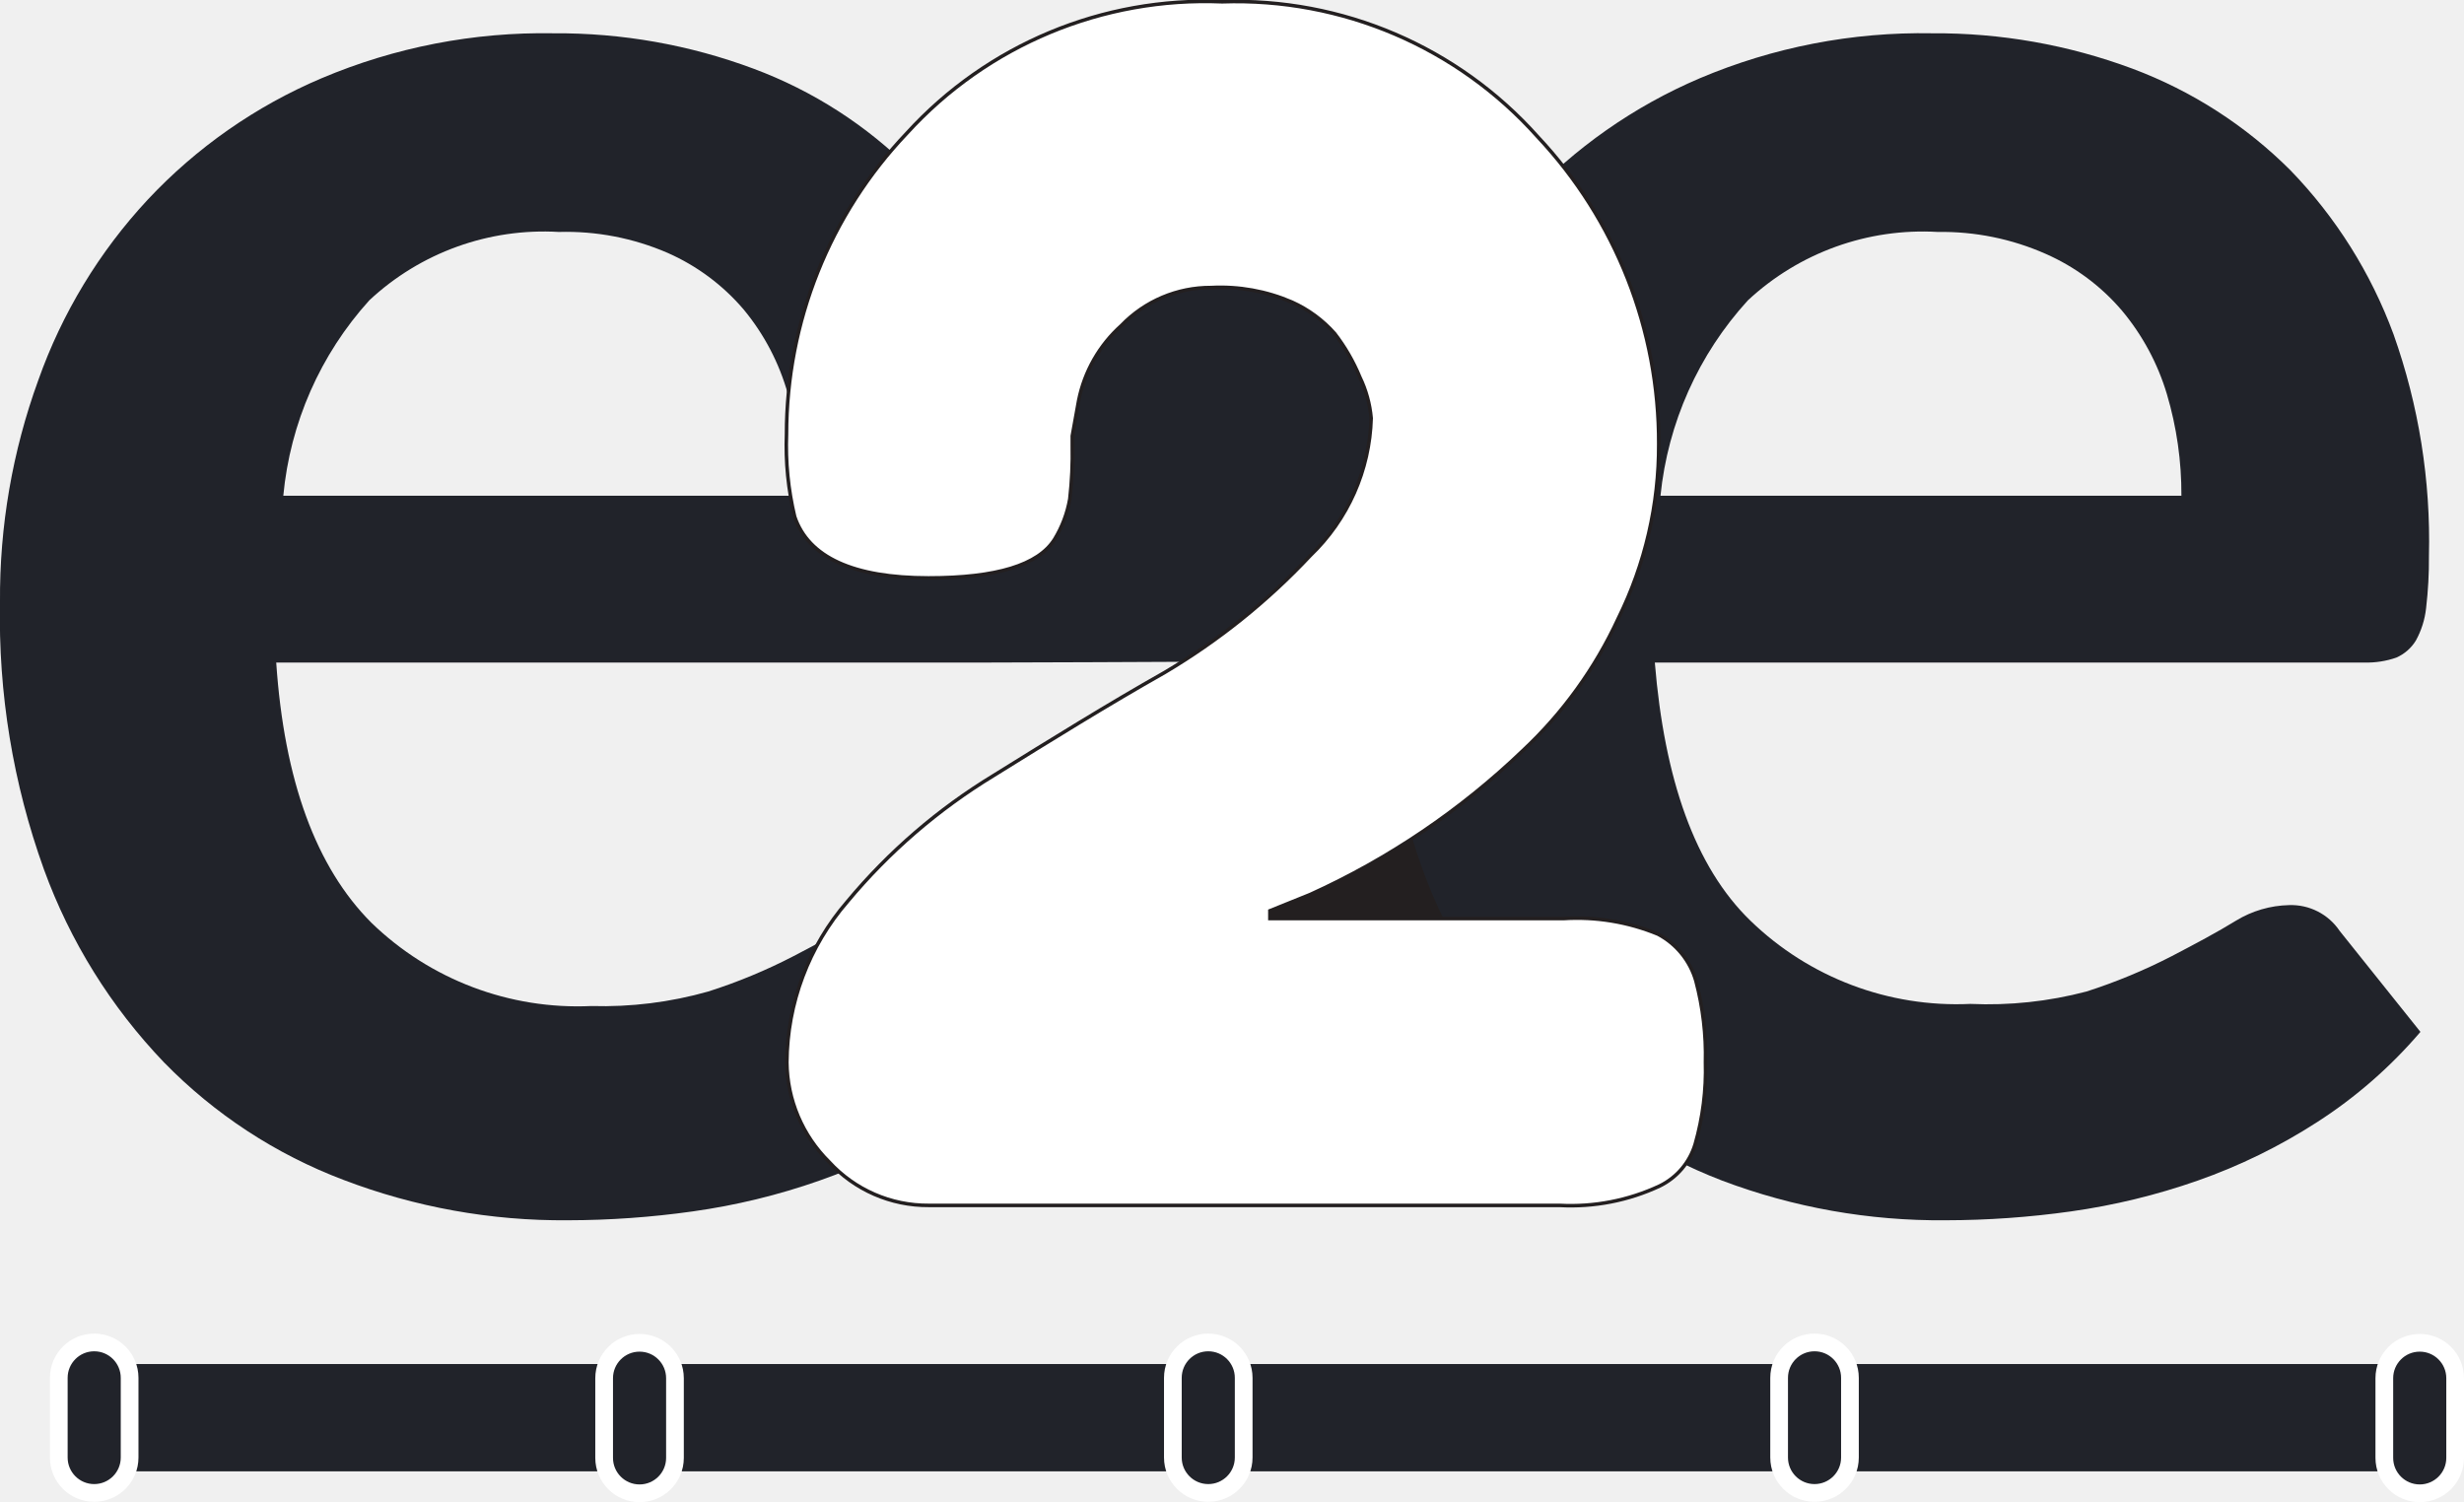
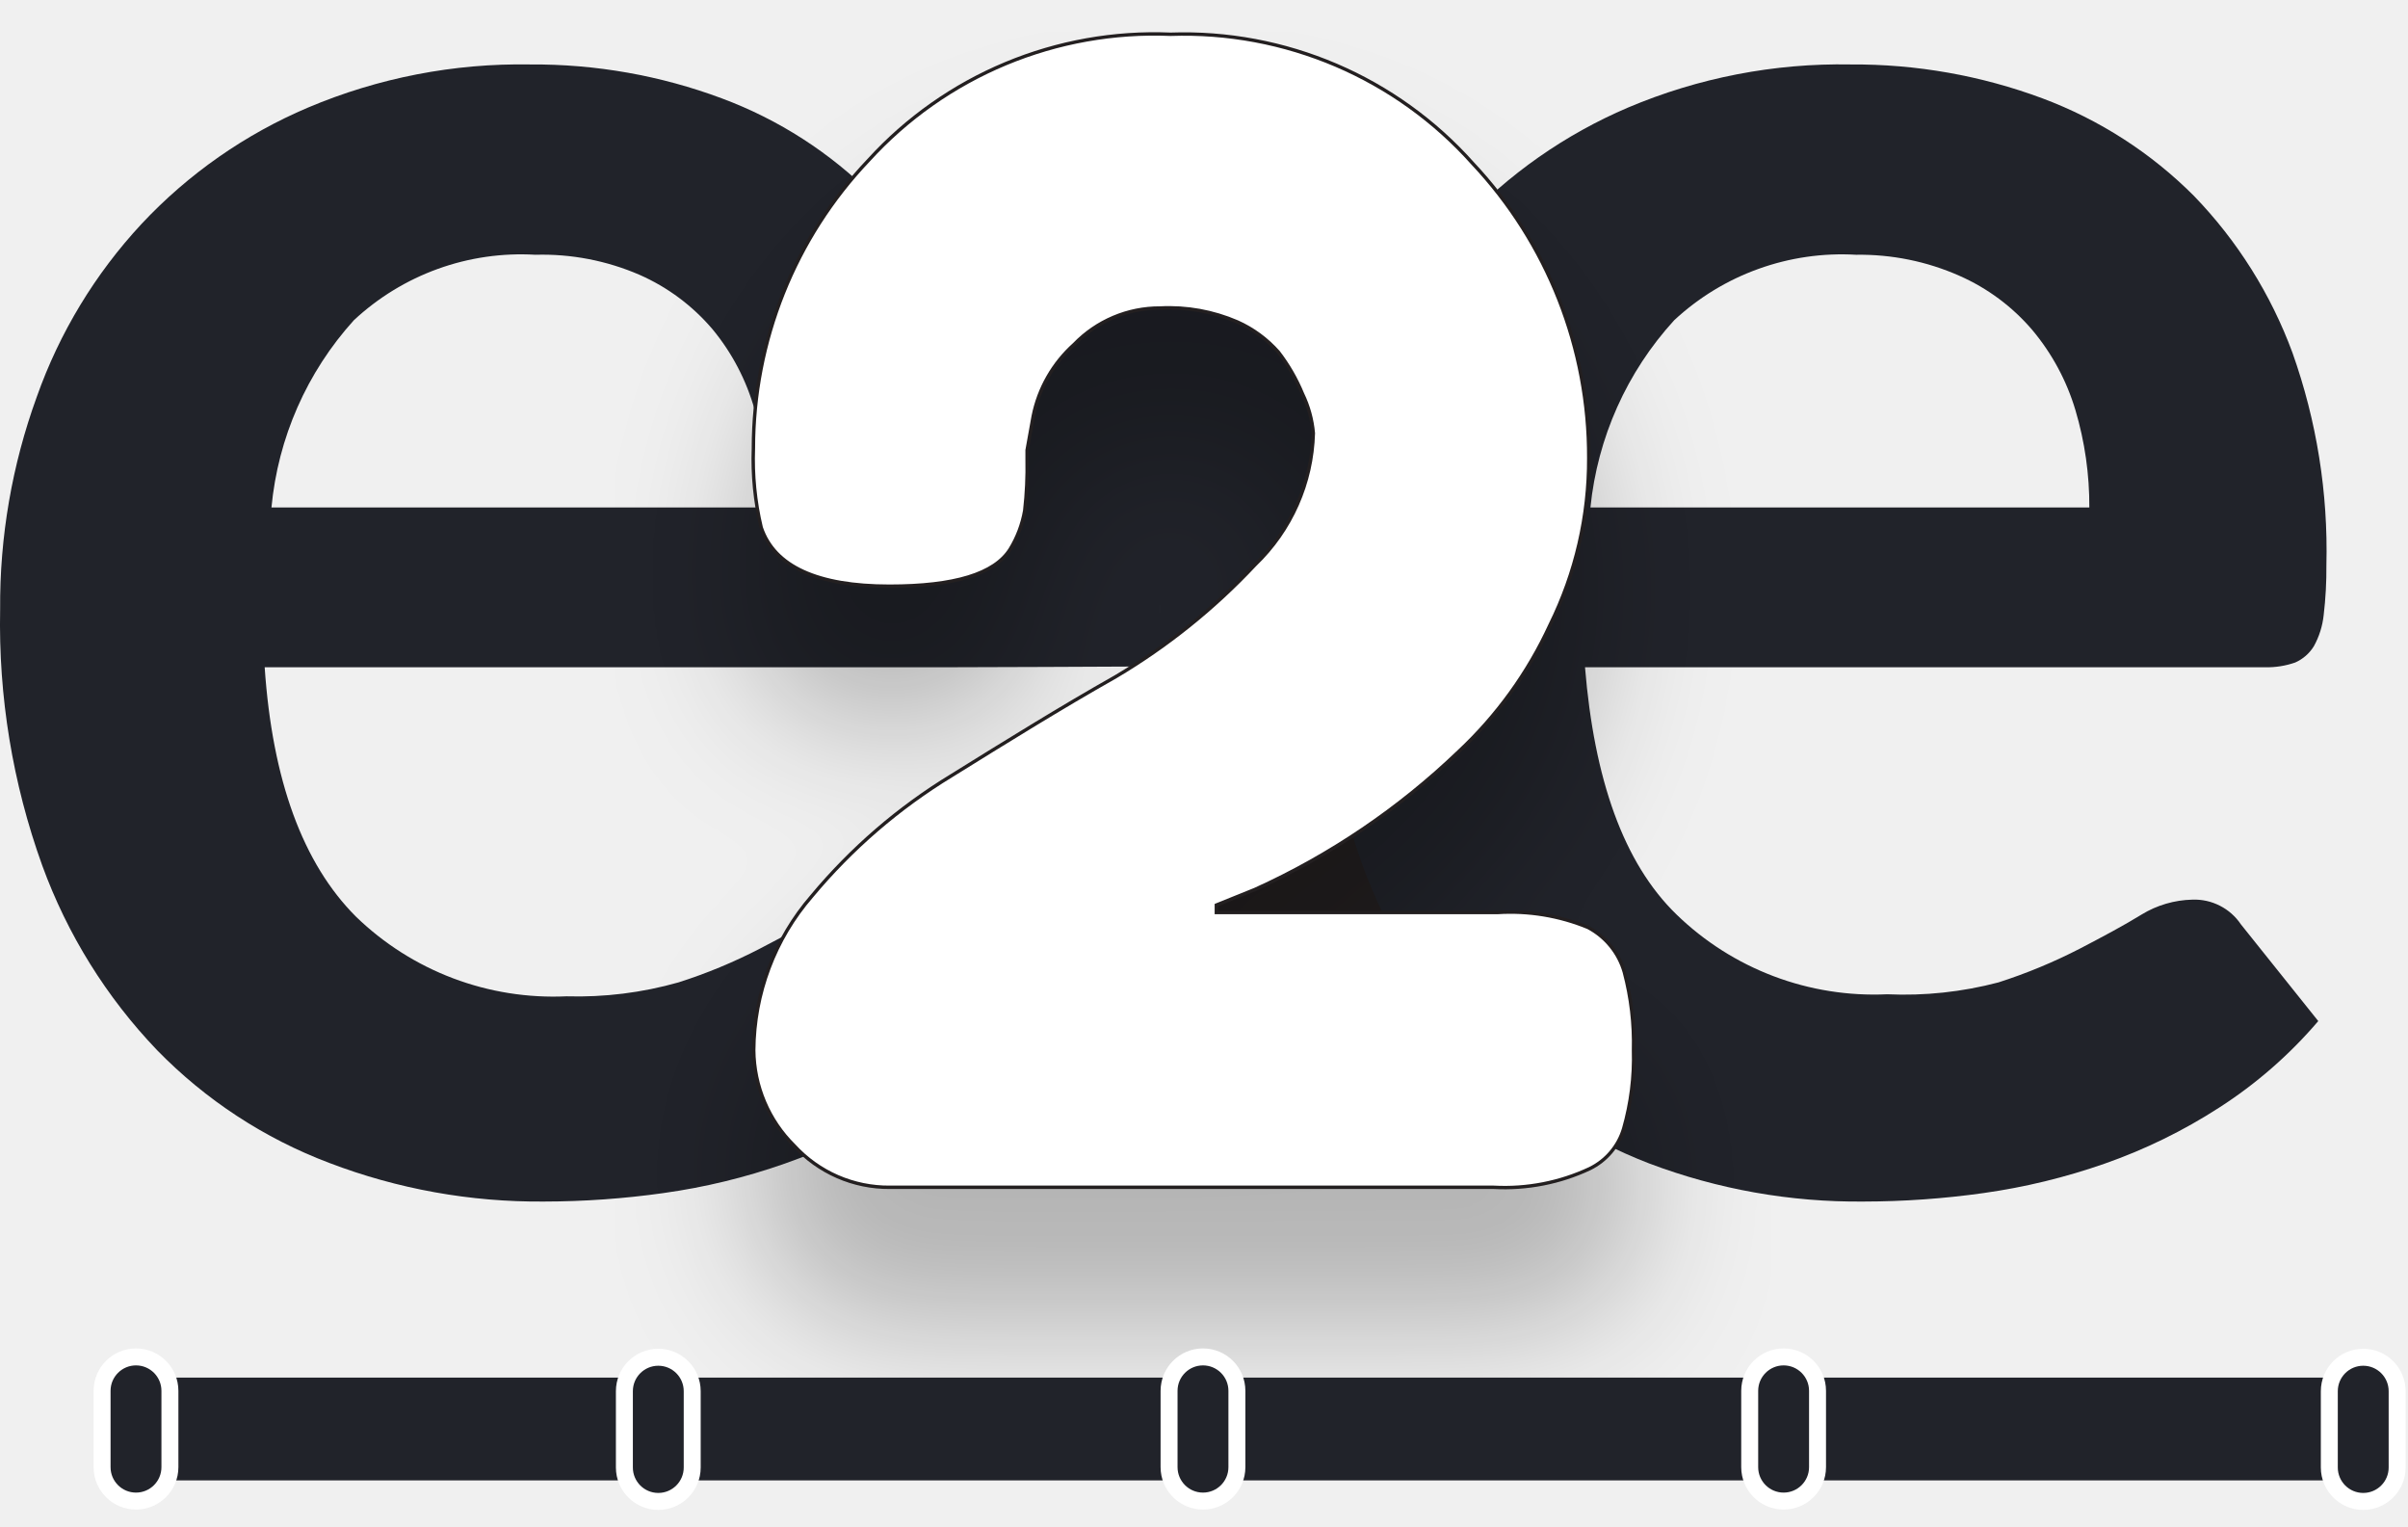
- <svg xmlns="http://www.w3.org/2000/svg" viewBox="0 0 69.58 42.41">
+ <svg xmlns="http://www.w3.org/2000/svg" width="71" height="45" viewBox="0 0 71 45" fill="none">
+   <path d="M41.954 22.63L34.784 26.96L43.924 27.25L42.844 22.63H41.954Z" fill="#231F20" />
+   <path d="M15.634 1.9C17.563 1.887 19.478 2.226 21.284 2.9C22.96 3.524 24.482 4.503 25.744 5.77C26.984 7.03 44.744 8.57 45.464 10.4C46.233 12.398 46.627 14.52 46.624 16.66C46.628 17.151 46.602 17.642 46.544 18.13C46.51 18.453 46.411 18.766 46.254 19.05C46.127 19.265 45.934 19.433 45.704 19.53C45.474 19.62 28.254 19.67 27.894 19.67H7.804C8.031 23.003 8.928 25.453 10.494 27.02C11.314 27.815 12.288 28.434 13.356 28.838C14.424 29.242 15.564 29.423 16.704 29.37C17.819 29.402 18.932 29.264 20.004 28.96C20.834 28.696 21.641 28.361 22.414 27.96C23.104 27.6 23.704 27.28 24.224 26.96C24.68 26.682 25.201 26.53 25.734 26.52C26.02 26.512 26.302 26.577 26.554 26.71C26.795 26.839 27.001 27.025 27.154 27.25L29.434 30.1C28.597 31.091 27.616 31.95 26.524 32.65C25.466 33.331 24.332 33.885 23.144 34.3C21.983 34.709 20.784 35 19.564 35.17C18.395 35.335 17.215 35.419 16.034 35.42C13.872 35.438 11.725 35.052 9.704 34.28C7.792 33.557 6.062 32.424 4.634 30.96C3.138 29.399 1.984 27.543 1.244 25.51C0.372 23.091 -0.048 20.532 0.004 17.96C-0.011 15.826 0.355 13.706 1.084 11.7C1.754 9.806 2.806 8.071 4.174 6.6C5.554 5.126 7.226 3.958 9.084 3.17C11.155 2.294 13.386 1.861 15.634 1.9ZM15.784 7.51C14.808 7.453 13.831 7.594 12.911 7.926C11.992 8.258 11.149 8.773 10.434 9.44C9.049 10.969 8.197 12.906 8.004 14.96H22.664C22.674 13.988 22.536 13.021 22.254 12.09C22.01 11.215 21.584 10.4 21.004 9.7C20.418 9.012 19.683 8.465 18.854 8.1C17.886 7.682 16.838 7.48 15.784 7.51Z" fill="#21232A" />
+   <path d="M54.564 1.9C56.496 1.887 58.414 2.226 60.224 2.9C61.899 3.527 63.42 4.505 64.684 5.77C65.966 7.094 66.957 8.671 67.594 10.4C68.308 12.408 68.647 14.53 68.594 16.66C68.598 17.151 68.572 17.642 68.514 18.13C68.48 18.453 68.382 18.766 68.224 19.05C68.094 19.262 67.902 19.43 67.674 19.53C67.389 19.63 67.087 19.677 66.784 19.67H46.734C47.004 22.96 47.864 25.44 49.434 26.96C50.254 27.755 51.228 28.374 52.296 28.778C53.364 29.182 54.504 29.363 55.644 29.31C56.749 29.36 57.855 29.242 58.924 28.96C59.754 28.694 60.56 28.359 61.334 27.96C62.024 27.6 62.624 27.28 63.144 26.96C63.597 26.683 64.114 26.532 64.644 26.52C64.925 26.51 65.204 26.572 65.454 26.7C65.704 26.827 65.918 27.017 66.074 27.25L68.354 30.1C67.511 31.088 66.527 31.948 65.434 32.65C64.38 33.331 63.249 33.885 62.064 34.3C60.903 34.707 59.703 34.999 58.484 35.17C57.312 35.335 56.129 35.419 54.944 35.42C52.79 35.441 50.65 35.061 48.634 34.3C46.723 33.566 44.993 32.427 43.564 30.96C42.075 29.393 40.921 27.539 40.174 25.51C39.311 23.089 38.894 20.53 38.944 17.96C38.924 15.83 39.283 13.714 40.004 11.71C40.683 9.82 41.733 8.086 43.094 6.61C44.473 5.134 46.146 3.962 48.004 3.17C50.078 2.292 52.313 1.859 54.564 1.9ZM54.724 7.51C53.747 7.453 52.768 7.595 51.847 7.927C50.926 8.258 50.081 8.773 49.364 9.44C47.968 10.966 47.102 12.902 46.894 14.96H61.604C61.609 13.989 61.471 13.021 61.194 12.09C60.936 11.225 60.504 10.422 59.924 9.73C59.337 9.041 58.602 8.495 57.774 8.13C56.815 7.705 55.774 7.494 54.724 7.51Z" fill="#21232A" />
+   <g filter="url(#filter0_d)">
+     <path d="M44.154 26.9C45.066 26.841 45.98 26.992 46.824 27.34C47.082 27.477 47.31 27.664 47.494 27.891C47.678 28.118 47.814 28.379 47.894 28.66C48.093 29.41 48.184 30.184 48.164 30.96C48.187 31.74 48.089 32.52 47.874 33.27C47.798 33.525 47.67 33.762 47.498 33.965C47.326 34.168 47.113 34.333 46.874 34.45C45.991 34.864 45.019 35.053 44.044 35H26.234C25.704 35.004 25.179 34.897 24.694 34.685C24.208 34.473 23.772 34.161 23.414 33.77C22.662 33.028 22.234 32.017 22.224 30.96C22.235 29.291 22.841 27.681 23.934 26.42C25.105 25.013 26.5 23.81 28.064 22.86C29.674 21.86 31.284 20.86 32.894 19.95C34.413 19.05 35.797 17.939 37.004 16.65C38.066 15.633 38.683 14.239 38.724 12.77C38.689 12.367 38.58 11.974 38.404 11.61C38.223 11.171 37.984 10.757 37.694 10.38C37.359 10.001 36.947 9.697 36.484 9.49C35.766 9.18 34.986 9.039 34.204 9.08C33.732 9.078 33.264 9.172 32.83 9.356C32.395 9.54 32.002 9.81 31.674 10.15C31.052 10.707 30.627 11.451 30.464 12.27L30.284 13.27V13.54C30.294 14.044 30.271 14.549 30.214 15.05C30.144 15.454 29.998 15.841 29.784 16.19C29.324 16.92 28.144 17.28 26.224 17.28C24.104 17.28 22.834 16.7 22.444 15.55C22.262 14.787 22.185 14.004 22.214 13.22C22.215 10.055 23.432 7.012 25.614 4.72C26.736 3.488 28.115 2.518 29.652 1.877C31.19 1.236 32.85 0.94 34.514 1.01C36.188 0.952 37.854 1.264 39.394 1.922C40.934 2.581 42.31 3.57 43.424 4.82C45.632 7.17 46.856 10.276 46.844 13.5C46.851 15.206 46.461 16.891 45.704 18.42C45.055 19.83 44.138 21.1 43.004 22.16C41.248 23.843 39.22 25.216 37.004 26.22L35.864 26.68V26.9H44.154Z" fill="white" />
+     <path d="M44.154 26.9C45.066 26.841 45.98 26.992 46.824 27.34C47.082 27.477 47.31 27.664 47.494 27.891C47.678 28.118 47.814 28.379 47.894 28.66C48.093 29.41 48.184 30.184 48.164 30.96C48.187 31.74 48.089 32.52 47.874 33.27C47.798 33.525 47.67 33.762 47.498 33.965C47.326 34.168 47.113 34.333 46.874 34.45C45.991 34.864 45.019 35.053 44.044 35H26.234C25.704 35.004 25.179 34.897 24.694 34.685C24.208 34.473 23.772 34.161 23.414 33.77C22.662 33.028 22.234 32.017 22.224 30.96C22.235 29.291 22.841 27.681 23.934 26.42C25.105 25.013 26.5 23.81 28.064 22.86C29.674 21.86 31.284 20.86 32.894 19.95C34.413 19.05 35.797 17.939 37.004 16.65C38.066 15.633 38.683 14.239 38.724 12.77C38.689 12.367 38.58 11.974 38.404 11.61C38.223 11.171 37.984 10.757 37.694 10.38C37.359 10.001 36.947 9.697 36.484 9.49C35.766 9.18 34.986 9.039 34.204 9.08C33.732 9.078 33.264 9.172 32.83 9.356C32.395 9.54 32.002 9.81 31.674 10.15C31.052 10.707 30.627 11.451 30.464 12.27L30.284 13.27V13.54C30.294 14.044 30.271 14.549 30.214 15.05C30.144 15.454 29.998 15.841 29.784 16.19C29.324 16.92 28.144 17.28 26.224 17.28C24.104 17.28 22.834 16.7 22.444 15.55C22.262 14.787 22.185 14.004 22.214 13.22C22.215 10.055 23.432 7.012 25.614 4.72C26.736 3.488 28.115 2.518 29.652 1.877C31.19 1.236 32.85 0.94 34.514 1.01C36.188 0.952 37.854 1.264 39.394 1.922C40.934 2.581 42.31 3.57 43.424 4.82C45.632 7.17 46.856 10.276 46.844 13.5C46.851 15.206 46.461 16.891 45.704 18.42C45.055 19.83 44.138 21.1 43.004 22.16C41.248 23.843 39.22 25.216 37.004 26.22L35.864 26.68V26.9H44.154Z" stroke="#231F20" stroke-width="0.1" stroke-miterlimit="10" />
+   </g>
+   <path d="M3 43.64L69.98 43.64V40.61L3 40.61V43.64Z" fill="#21232A" />
+   <path d="M20.41 43.26V41.01C20.41 40.458 19.962 40.01 19.41 40.01C18.858 40.01 18.41 40.458 18.41 41.01V43.26C18.41 43.812 18.858 44.26 19.41 44.26C19.962 44.26 20.41 43.812 20.41 43.26Z" fill="#21232A" stroke="white" stroke-width="0.5" stroke-miterlimit="10" />
+   <path d="M36.47 43.25V41C36.47 40.448 36.022 40 35.47 40C34.918 40 34.47 40.448 34.47 41V43.25C34.47 43.802 34.918 44.25 35.47 44.25C36.022 44.25 36.47 43.802 36.47 43.25Z" fill="#21232A" stroke="white" stroke-width="0.5" stroke-miterlimit="10" />
+   <path d="M53.59 43.25V41C53.59 40.448 53.142 40 52.59 40C52.038 40 51.59 40.448 51.59 41V43.25C51.59 43.802 52.038 44.25 52.59 44.25C53.142 44.25 53.59 43.802 53.59 43.25Z" fill="#21232A" stroke="white" stroke-width="0.5" stroke-miterlimit="10" />
+   <path d="M70.68 43.26V41.01C70.68 40.458 70.232 40.01 69.68 40.01C69.128 40.01 68.68 40.458 68.68 41.01V43.26C68.68 43.812 69.128 44.26 69.68 44.26C70.232 44.26 70.68 43.812 70.68 43.26Z" fill="#21232A" stroke="white" stroke-width="0.5" stroke-miterlimit="10" />
+   <path d="M5.01 43.25V41C5.01 40.448 4.562 40 4.01 40C3.458 40 3.01 40.448 3.01 41V43.25C3.01 43.802 3.458 44.25 4.01 44.25C4.562 44.25 5.01 43.802 5.01 43.25Z" fill="#21232A" stroke="white" stroke-width="0.5" stroke-miterlimit="10" />
  <defs>
-     <style>
-       .cls-1, .cls-2 {
-         fill: #21232a;
-       }
- 
-       .cls-2 {
-         stroke: #fff;
-         stroke-width: 0.5px;
-       }
- 
-       .cls-2, .cls-4 {
-         stroke-miterlimit: 10;
-       }
- 
-       .cls-3 {
-         fill: #231f20;
-       }
- 
-       .cls-4 {
-         fill: #fff;
-         stroke: #231f20;
-         stroke-width: 0.1px;
-       }
-     </style>
+     <filter id="filter0_d" x="18.158" y="0.95" width="34.059" height="42.109" filterUnits="userSpaceOnUse" color-interpolation-filters="sRGB">
+       <feFlood flood-opacity="0" result="BackgroundImageFix" />
+       <feColorMatrix in="SourceAlpha" type="matrix" values="0 0 0 0 0 0 0 0 0 0 0 0 0 0 0 0 0 0 127 0" />
+       <feOffset dy="4" />
+       <feGaussianBlur stdDeviation="2" />
+       <feColorMatrix type="matrix" values="0 0 0 0 0 0 0 0 0 0 0 0 0 0 0 0 0 0 0.25 0" />
+       <feBlend mode="normal" in2="BackgroundImageFix" result="effect1_dropShadow" />
+       <feBlend mode="normal" in="SourceGraphic" in2="effect1_dropShadow" result="shape" />
+     </filter>
  </defs>
-   <g id="Layer_2" data-name="Layer 2">
-     <g id="Layer_1-2" data-name="Layer 1">
-       <g>
-         <rect class="cls-1" x="1.66" y="38.53" width="66.98" height="3.03" transform="translate(70.29 80.08) rotate(180)" />
-         <rect class="cls-2" x="15.94" y="39.04" width="4.25" height="2" rx="1" transform="translate(58.1 21.98) rotate(90)" />
-         <rect class="cls-2" x="31.99" y="39.04" width="4.25" height="2" rx="1" transform="translate(74.16 5.92) rotate(90)" />
-         <rect class="cls-2" x="49.12" y="39.04" width="4.25" height="2" rx="1" transform="translate(91.28 -11.21) rotate(90)" />
-         <rect class="cls-2" x="66.21" y="39.04" width="4.25" height="2" rx="1" transform="translate(108.37 -28.29) rotate(90)" />
-         <rect class="cls-2" x="0.53" y="39.04" width="4.25" height="2" rx="1" transform="translate(42.7 37.38) rotate(90)" />
-         <g>
-           <polygon class="cls-3" points="41.95 21.67 34.78 26 43.92 26.29 42.84 21.67 41.95 21.67" />
-           <path class="cls-1" d="M15.63.94a15.85,15.85,0,0,1,5.65,1,12.41,12.41,0,0,1,4.46,2.87c1.24,1.26,19,2.8,19.72,4.63a17.37,17.37,0,0,1,1.16,6.26,11.78,11.78,0,0,1-.08,1.47,2.43,2.43,0,0,1-.29.92,1.17,1.17,0,0,1-.55.48c-.23.09-17.45.14-17.81.14H7.8q.34,5,2.69,7.35a8.36,8.36,0,0,0,6.21,2.35A10.94,10.94,0,0,0,20,28a15.4,15.4,0,0,0,2.41-1c.69-.36,1.29-.68,1.81-1a3,3,0,0,1,1.51-.44,1.66,1.66,0,0,1,.82.19,1.7,1.7,0,0,1,.6.54l2.28,2.85a13,13,0,0,1-2.91,2.55,16,16,0,0,1-3.38,1.65,18.51,18.51,0,0,1-3.58.87,25.49,25.49,0,0,1-3.53.25A17.34,17.34,0,0,1,9.7,33.32,14,14,0,0,1,4.63,30a15.57,15.57,0,0,1-3.39-5.45A21,21,0,0,1,0,17a17.94,17.94,0,0,1,1.08-6.26,14.66,14.66,0,0,1,3.09-5.1A14.45,14.45,0,0,1,9.08,2.21,16.08,16.08,0,0,1,15.63.94Zm.15,5.61a7.22,7.22,0,0,0-5.35,1.93A9.55,9.55,0,0,0,8,14H22.66a9.58,9.58,0,0,0-.41-2.87A6.48,6.48,0,0,0,21,8.74a6,6,0,0,0-2.15-1.6A7.22,7.22,0,0,0,15.78,6.55Z" />
-           <path class="cls-1" d="M54.56.94a15.9,15.9,0,0,1,5.66,1,12.5,12.5,0,0,1,4.46,2.87,13.24,13.24,0,0,1,2.91,4.63,17.41,17.41,0,0,1,1,6.26,11.78,11.78,0,0,1-.08,1.47,2.43,2.43,0,0,1-.29.92,1.22,1.22,0,0,1-.55.48,2.52,2.52,0,0,1-.89.14H46.73C47,22,47.86,24.48,49.43,26a8.36,8.36,0,0,0,6.21,2.35A10.94,10.94,0,0,0,58.92,28a15.81,15.81,0,0,0,2.41-1c.69-.36,1.29-.68,1.81-1a3,3,0,0,1,1.5-.44,1.65,1.65,0,0,1,1.43.73l2.28,2.85a13.28,13.28,0,0,1-2.92,2.55,15.94,15.94,0,0,1-3.37,1.65,18.69,18.69,0,0,1-3.58.87,25.63,25.63,0,0,1-3.54.25,17.41,17.41,0,0,1-6.31-1.12A14.16,14.16,0,0,1,43.56,30a15.86,15.86,0,0,1-3.39-5.45A21.23,21.23,0,0,1,38.94,17,17.94,17.94,0,0,1,40,10.75a15,15,0,0,1,3.09-5.1A14.49,14.49,0,0,1,48,2.21,16.07,16.07,0,0,1,54.56.94Zm.16,5.61a7.25,7.25,0,0,0-5.36,1.93A9.61,9.61,0,0,0,46.89,14H61.6a9.91,9.91,0,0,0-.41-2.87,6.64,6.64,0,0,0-1.27-2.36,6,6,0,0,0-2.15-1.6A7.25,7.25,0,0,0,54.72,6.55Z" />
-           <path class="cls-4" d="M44.15,25.94a6,6,0,0,1,2.67.44,2.17,2.17,0,0,1,1.07,1.32A8.2,8.2,0,0,1,48.16,30a7.61,7.61,0,0,1-.29,2.31,1.93,1.93,0,0,1-1,1.18,5.92,5.92,0,0,1-2.83.55H26.23a3.78,3.78,0,0,1-2.82-1.23A4,4,0,0,1,22.22,30a7,7,0,0,1,1.71-4.54,16.56,16.56,0,0,1,4.13-3.56c1.61-1,3.22-2,4.83-2.91A18.7,18.7,0,0,0,37,15.69a5.59,5.59,0,0,0,1.72-3.88,3.34,3.34,0,0,0-.32-1.16,5.39,5.39,0,0,0-.71-1.23,3.55,3.55,0,0,0-1.21-.89,5.08,5.08,0,0,0-2.28-.41,3.49,3.49,0,0,0-2.53,1.07,3.85,3.85,0,0,0-1.21,2.12l-.18,1v.27a11.38,11.38,0,0,1-.07,1.51,3.25,3.25,0,0,1-.43,1.14c-.46.73-1.64,1.09-3.56,1.09-2.12,0-3.39-.58-3.78-1.73a8.61,8.61,0,0,1-.23-2.33,12.33,12.33,0,0,1,3.4-8.5A11.39,11.39,0,0,1,34.51.05a11.41,11.41,0,0,1,8.91,3.81,12.61,12.61,0,0,1,3.42,8.68,11,11,0,0,1-1.14,4.92A12,12,0,0,1,43,21.2a21.5,21.5,0,0,1-6,4.06l-1.14.46v.22Z" />
-         </g>
-       </g>
-     </g>
-   </g>
</svg>
